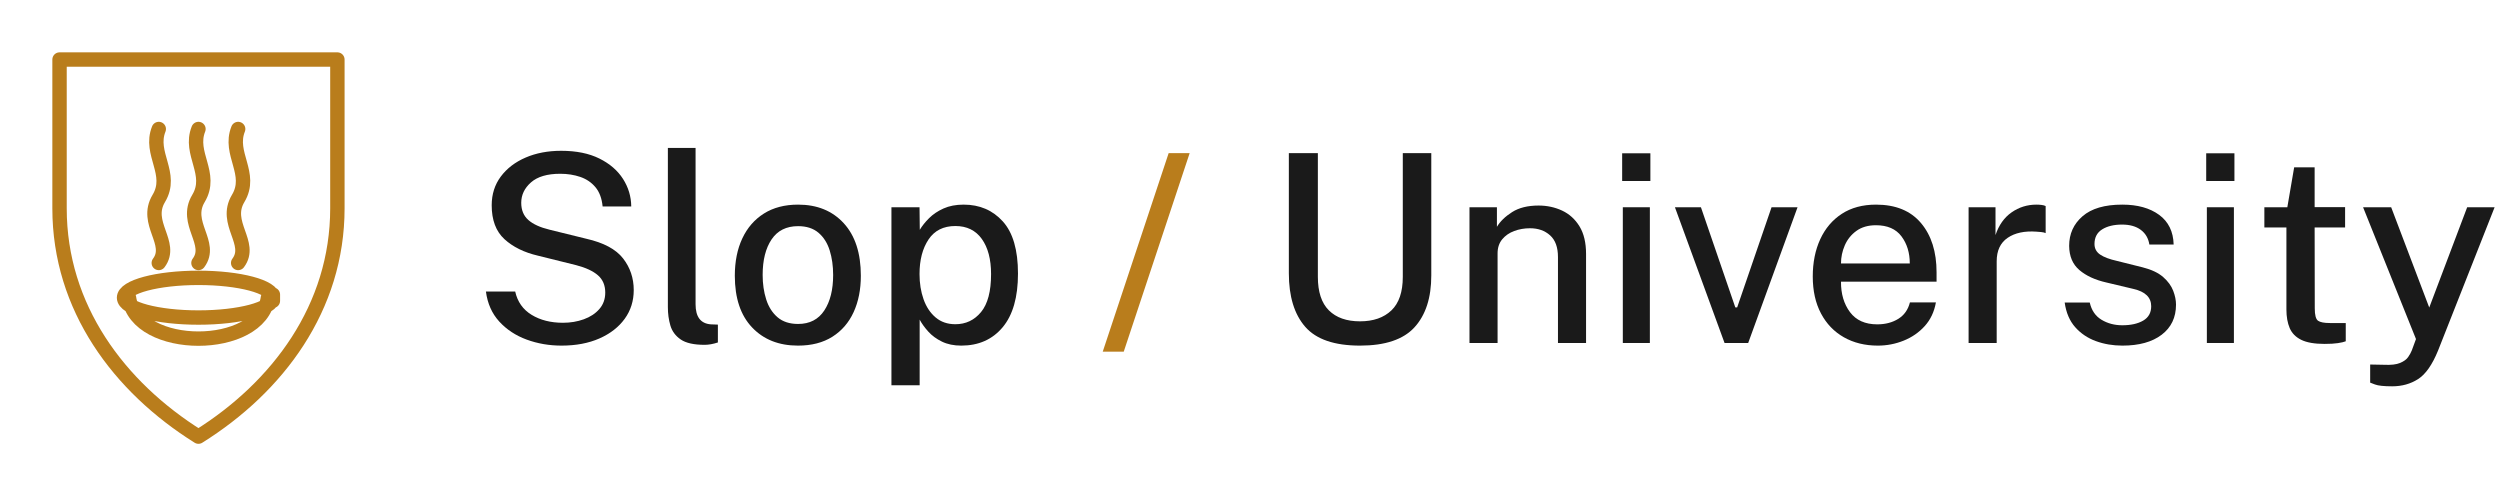
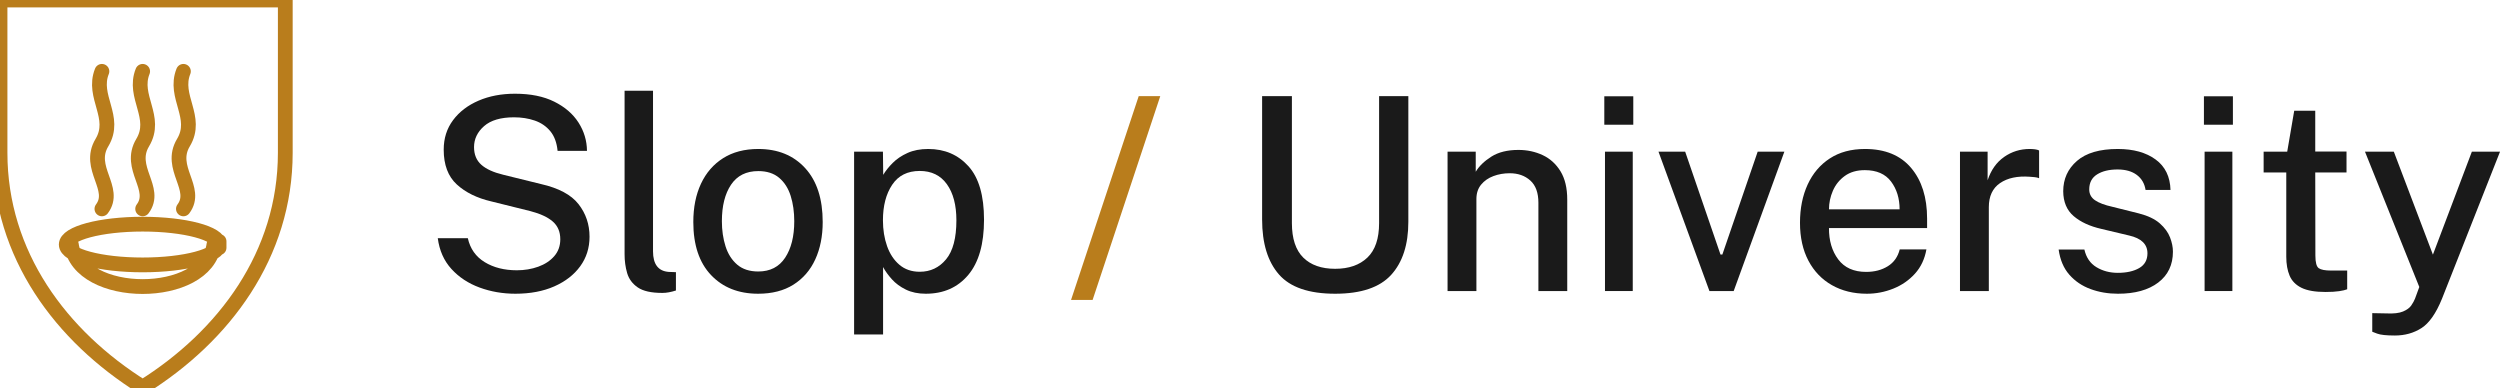
- <svg xmlns="http://www.w3.org/2000/svg" xmlns:xlink="http://www.w3.org/1999/xlink" width="380.878" height="75.591" viewBox="0 0 285.658 56.693">
+ <svg xmlns="http://www.w3.org/2000/svg" xmlns:xlink="http://www.w3.org/1999/xlink" width="278.24" height="43.09" viewBox="6.8 6.8 278.24 43.09">
  <path fill="none" stroke="#b97d1c" stroke-linecap="round" stroke-linejoin="round" stroke-width="1.644" d="M6.803 6.803h31.748v17.008c0 11.339-6.803 20.41-15.874 26.079-9.07-5.67-15.874-14.74-15.874-26.079zm11.339 23.244c1.7-2.267-1.701-4.535 0-7.37 1.7-2.834-1.134-5.102 0-7.937m4.535 15.307c1.701-2.267-1.7-4.535 0-7.37 1.701-2.834-1.134-5.102 0-7.937m4.536 15.307c1.7-2.267-1.701-4.535 0-7.37 1.7-2.834-1.134-5.102 0-7.937M14.74 34.016c.85 6.236 15.024 6.236 15.874 0m.567 0c0 1.252-3.807 2.267-8.504 2.267s-8.504-1.015-8.504-2.267 3.807-2.268 8.504-2.268 8.504 1.015 8.504 2.268 0-1.253 0 0" />
  <g fill="#1a1a1a" transform="matrix(1 0 0 -1 53.858 39.191)">
    <use xlink:href="#a" />
    <use xlink:href="#b" x="20.28" />
    <use xlink:href="#c" x="28.785" />
    <use xlink:href="#d" x="45.825" />
  </g>
  <use xlink:href="#e" fill="#b97d1c" transform="matrix(1 0 0 -1 125.613 39.191)" />
  <g fill="#1a1a1a" transform="matrix(1 0 0 -1 137.383 39.191)">
    <use xlink:href="#f" x="7.14" />
    <use xlink:href="#g" x="28.35" />
    <use xlink:href="#h" x="45.795" />
    <use xlink:href="#i" x="53.37" />
    <use xlink:href="#j" x="68.295" />
    <use xlink:href="#k" x="85.38" />
    <use xlink:href="#l" x="97.185" />
    <use xlink:href="#h" x="112.53" />
    <use xlink:href="#m" x="120.105" />
    <use xlink:href="#n" x="132" />
  </g>
  <defs>
    <symbol id="a" overflow="visible">
      <path d="M10.305-.3q-2.115 0-3.99.69T3.187 2.453 1.665 5.88H5.01q.39-1.755 1.875-2.662Q8.37 2.31 10.47 2.31q1.275 0 2.377.398 1.103.397 1.778 1.17T15.3 5.76q0 1.245-.833 1.973-.832.727-2.497 1.162l-4.35 1.08q-2.385.555-3.84 1.89t-1.455 3.87q0 1.89 1.042 3.285t2.835 2.168 4.058.772q2.595 0 4.372-.885 1.778-.885 2.7-2.332.923-1.448.938-3.143H15q-.135 1.38-.818 2.198-.682.817-1.732 1.177t-2.295.36q-2.22 0-3.338-.982Q5.7 17.37 5.7 16.02q0-1.245.81-1.965t2.43-1.11l4.2-1.035q2.97-.675 4.192-2.242 1.223-1.568 1.223-3.623 0-1.86-1.035-3.285T14.632.518 10.305-.3" />
    </symbol>
    <symbol id="b" overflow="visible">
      <path d="M6.375-.21q-1.845 0-2.737.615T2.46 2.003t-.285 2.092V22.29H5.34V4.425q0-2.16 1.74-2.295l.81-.03V.06q-.825-.27-1.515-.27" />
    </symbol>
    <symbol id="c" overflow="visible">
      <path d="M8.535-.3q-3.27 0-5.242 2.078Q1.32 3.855 1.32 7.68q0 2.445.855 4.268t2.468 2.842 3.907 1.02q3.27 0 5.22-2.13t1.95-6q0-2.355-.825-4.155T12.465.712 8.535-.3m.015 2.475q1.98 0 2.993 1.538 1.012 1.537 1.012 4.057 0 1.545-.397 2.813-.398 1.267-1.283 2.017t-2.325.75q-2.01 0-3.03-1.515T4.5 7.77q0-1.515.405-2.79t1.297-2.04 2.348-.765" />
    </symbol>
    <symbol id="d" overflow="visible">
      <path d="M2.175-4.83v20.34h3.21l.03-2.58q.39.66 1.058 1.328.667.667 1.65 1.11.982.442 2.302.442 2.745 0 4.478-1.92t1.732-5.955q0-4.05-1.755-6.142T10.155-.3Q8.88-.3 7.943.158q-.938.457-1.56 1.147T5.4 2.67v-7.5zM9.48 2.145q1.785 0 2.933 1.387t1.147 4.343q0 2.535-1.057 4.013-1.058 1.477-3.023 1.477-2.04 0-3.067-1.538-1.028-1.537-1.028-3.952 0-1.575.458-2.873.457-1.297 1.372-2.077t2.265-.78" />
    </symbol>
    <symbol id="e" overflow="visible">
      <path d="m.39-.99 7.53 22.68h2.4L2.79-.99z" />
    </symbol>
    <symbol id="f" overflow="visible">
      <path d="M10.875-.3q-4.38 0-6.255 2.145t-1.875 6.12V21.69H6.06V7.56q0-2.58 1.26-3.833 1.26-1.252 3.555-1.252 2.28 0 3.585 1.245t1.305 3.84v14.13h3.255V7.71q0-3.81-1.912-5.91-1.913-2.1-6.233-2.1" />
    </symbol>
    <symbol id="g" overflow="visible">
      <path d="M2.175 0v15.51H5.31v-2.235q.555.93 1.733 1.68t3.022.75q1.455 0 2.693-.577 1.237-.578 1.987-1.8.75-1.223.75-3.158V0h-3.21v9.825q0 1.665-.9 2.475t-2.295.81q-.96 0-1.807-.315-.848-.315-1.373-.953t-.525-1.597V0z" />
    </symbol>
    <symbol id="h" overflow="visible">
      <path d="M2.175 18.51v3.165H5.4V18.51zM2.25 0v15.51h3.09V0z" />
    </symbol>
    <symbol id="i" overflow="visible">
      <path d="M6.3 0 .63 15.51H3.6L7.53 4.065h.21l3.93 11.445h2.97L9 0z" />
    </symbol>
    <symbol id="j" overflow="visible">
      <path d="M8.895-.3Q6.69-.3 5.01.653q-1.68.952-2.617 2.722T1.454 7.59q0 2.415.855 4.268t2.467 2.902 3.908 1.05q3.36 0 5.138-2.107T15.6 8.07V7.005H4.68q-.015-2.085 1.028-3.48T8.82 2.13q1.395 0 2.408.63t1.327 1.875h2.97q-.285-1.605-1.275-2.7T11.843.27 8.895-.3M4.68 9.09h7.86q0 1.83-.952 3.098-.953 1.267-2.918 1.267-1.335 0-2.228-.645-.892-.645-1.327-1.65T4.68 9.09" />
    </symbol>
    <symbol id="k" overflow="visible">
      <path d="M2.175 0v15.51H5.25v-3.18q.57 1.71 1.838 2.595 1.267.885 2.842.885.3 0 .593-.037.292-.038.457-.128v-3.09q-.195.09-.503.12-.307.03-.532.045-2.055.15-3.308-.705T5.385 9.33V0z" />
    </symbol>
    <symbol id="l" overflow="visible">
      <path d="M7.95-.3q-1.635 0-3.045.518-1.41.517-2.362 1.597T1.35 4.62h2.865q.3-1.335 1.343-1.965t2.377-.63q1.47 0 2.385.533.915.532.915 1.642 0 1.515-2.04 1.98l-3.09.735q-1.92.435-3.075 1.418T1.86 11.1q0 2.055 1.53 3.383t4.545 1.327q2.61 0 4.208-1.17 1.597-1.17 1.657-3.39h-2.775q-.165 1.065-.975 1.673-.81.607-2.145.607-1.395 0-2.272-.547-.878-.548-.878-1.673 0-.765.645-1.207t1.935-.728l2.94-.735q1.515-.39 2.333-1.11.817-.72 1.14-1.56t.322-1.59q0-2.19-1.635-3.435T7.95-.3" />
    </symbol>
    <symbol id="m" overflow="visible">
      <path d="M8.13-.105q-1.725 0-2.67.465T4.14 1.703t-.375 2.122V13.2h-2.52v2.31H3.87l.78 4.56h2.34v-4.545h3.48V13.2H6.99l.015-9.255q0-1.14.375-1.403.375-.262 1.365-.262h1.8V.195q-.3-.12-.892-.21T8.13-.105" />
    </symbol>
    <symbol id="n" overflow="visible">
      <path d="M3.96-4.95q-1.425 0-1.972.21l-.548.21v2.07l1.575-.03q1.2-.06 1.845.21t.922.675.413.75L6.675.45.63 15.51h3.21L8.19 4.05l4.335 11.46h3.135L9.195-.87q-.99-2.43-2.28-3.255T3.96-4.95" />
    </symbol>
  </defs>
</svg>
